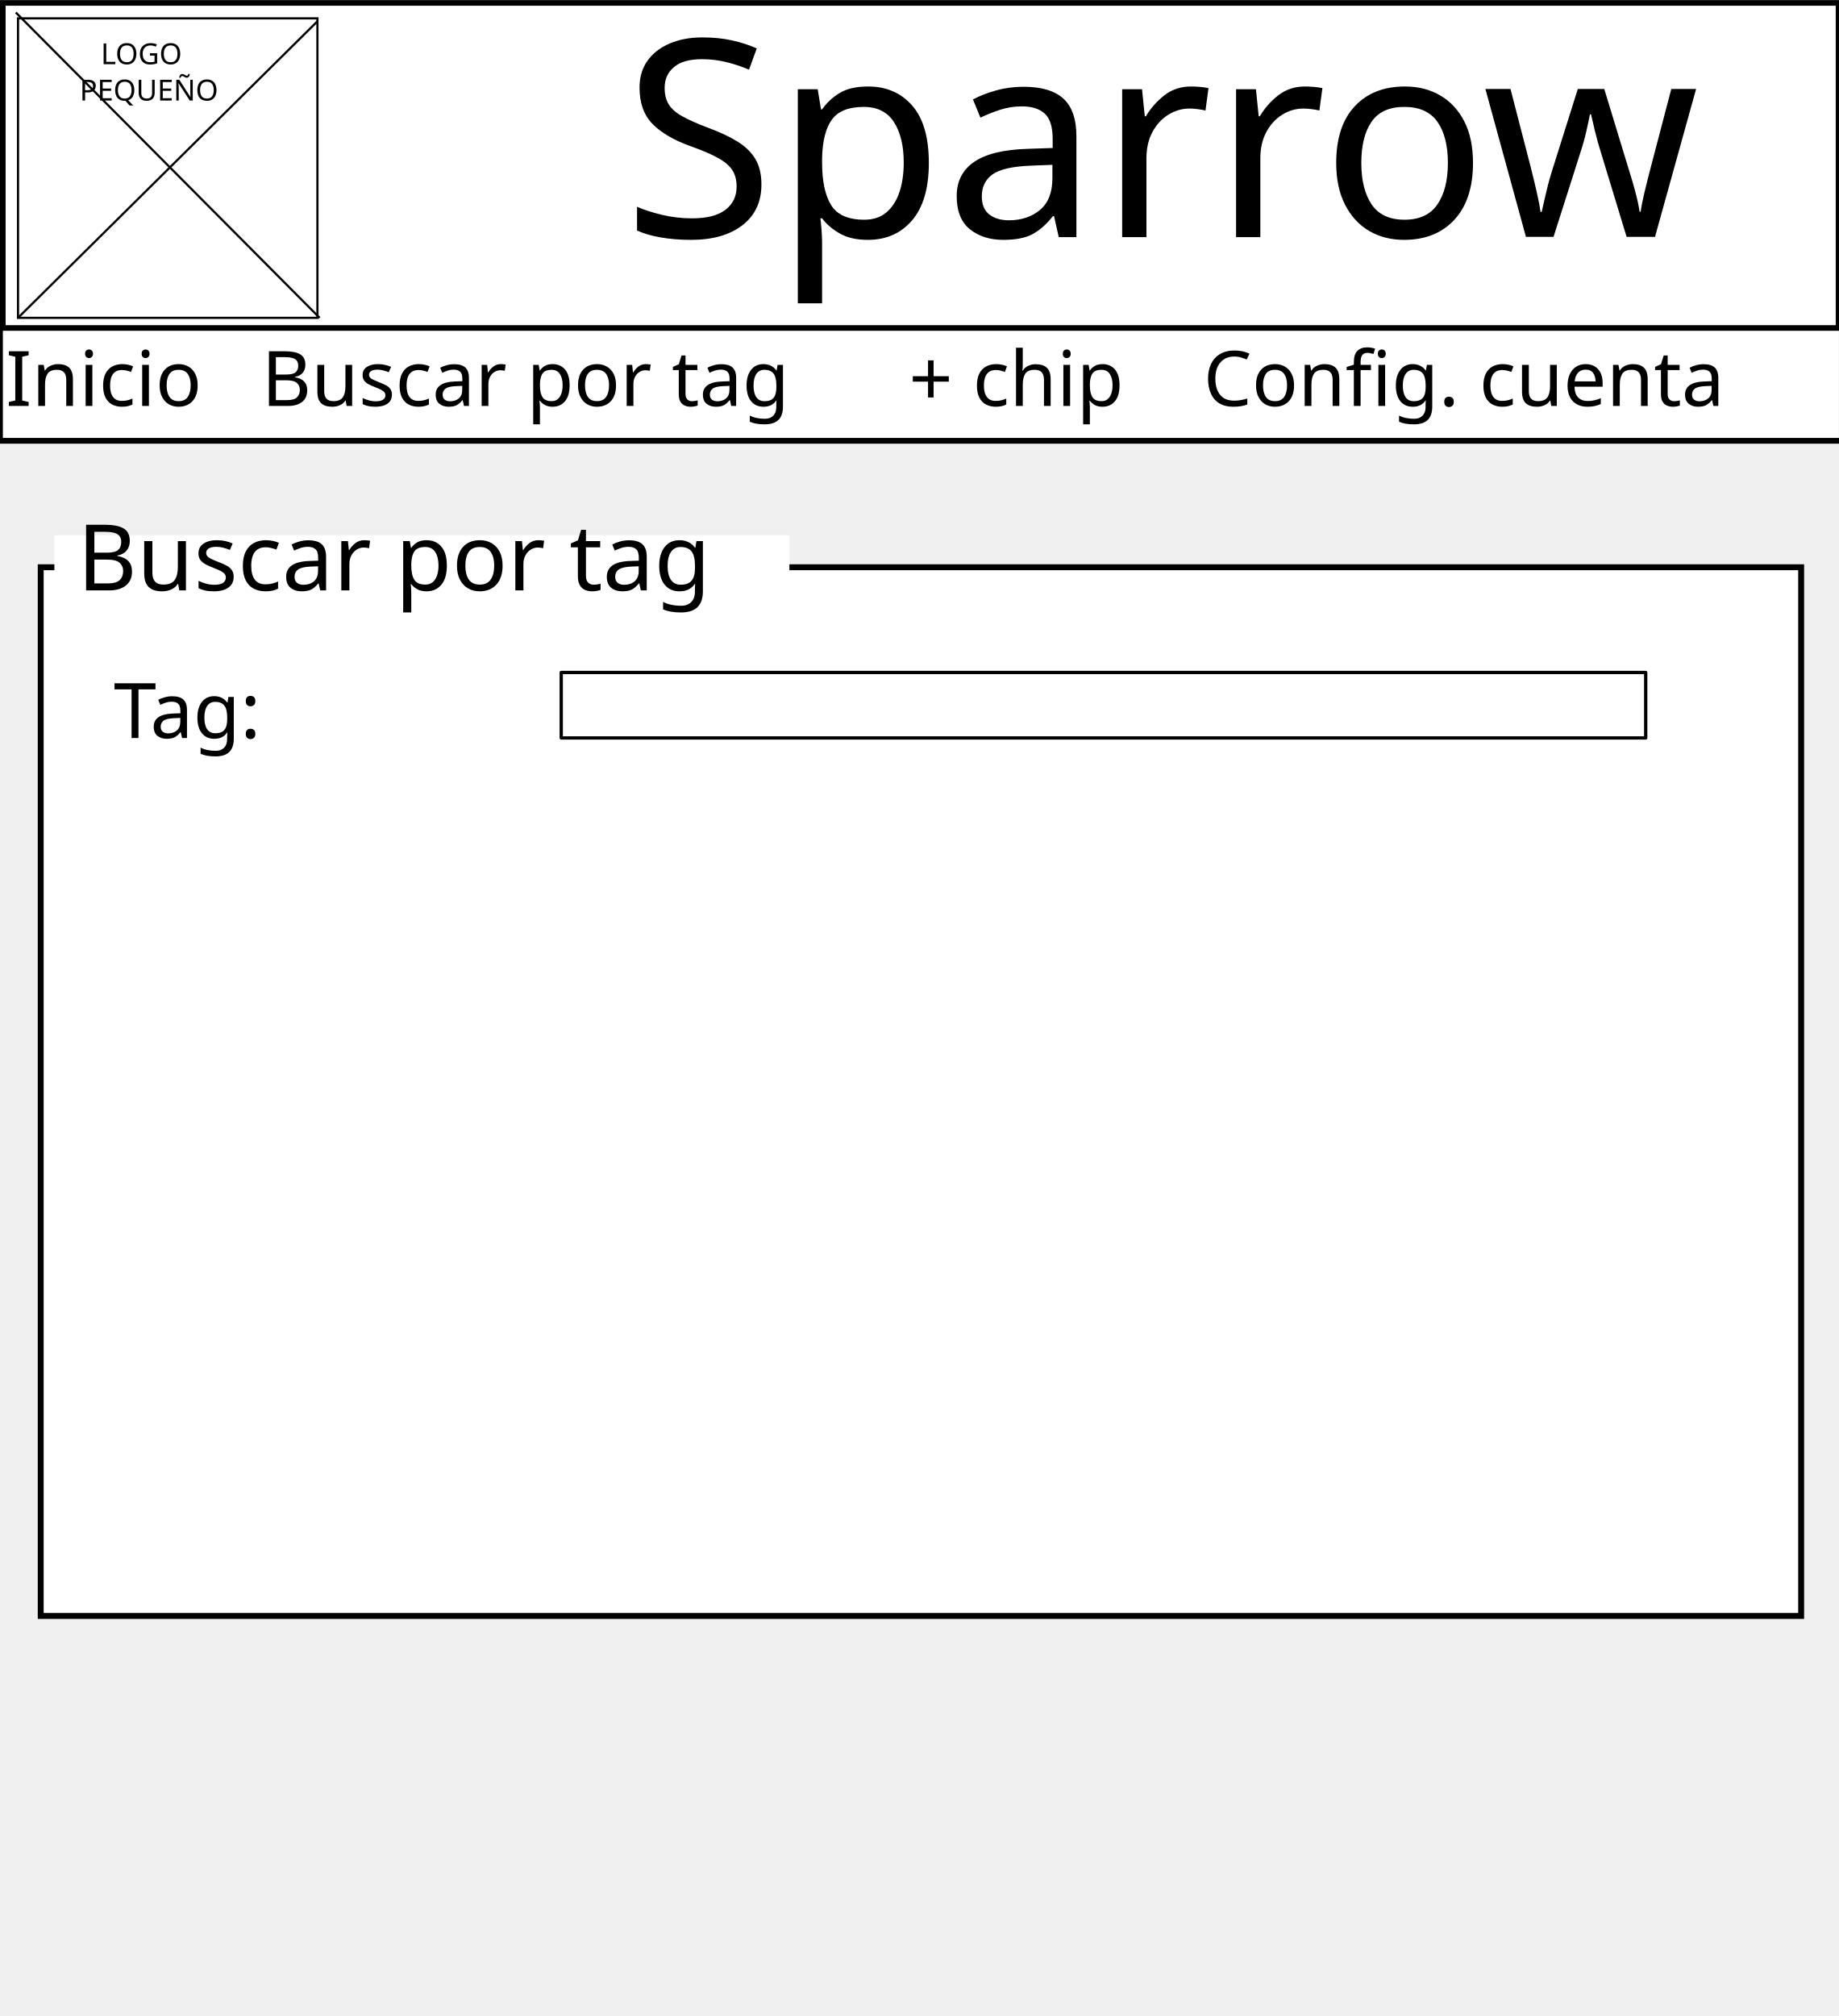
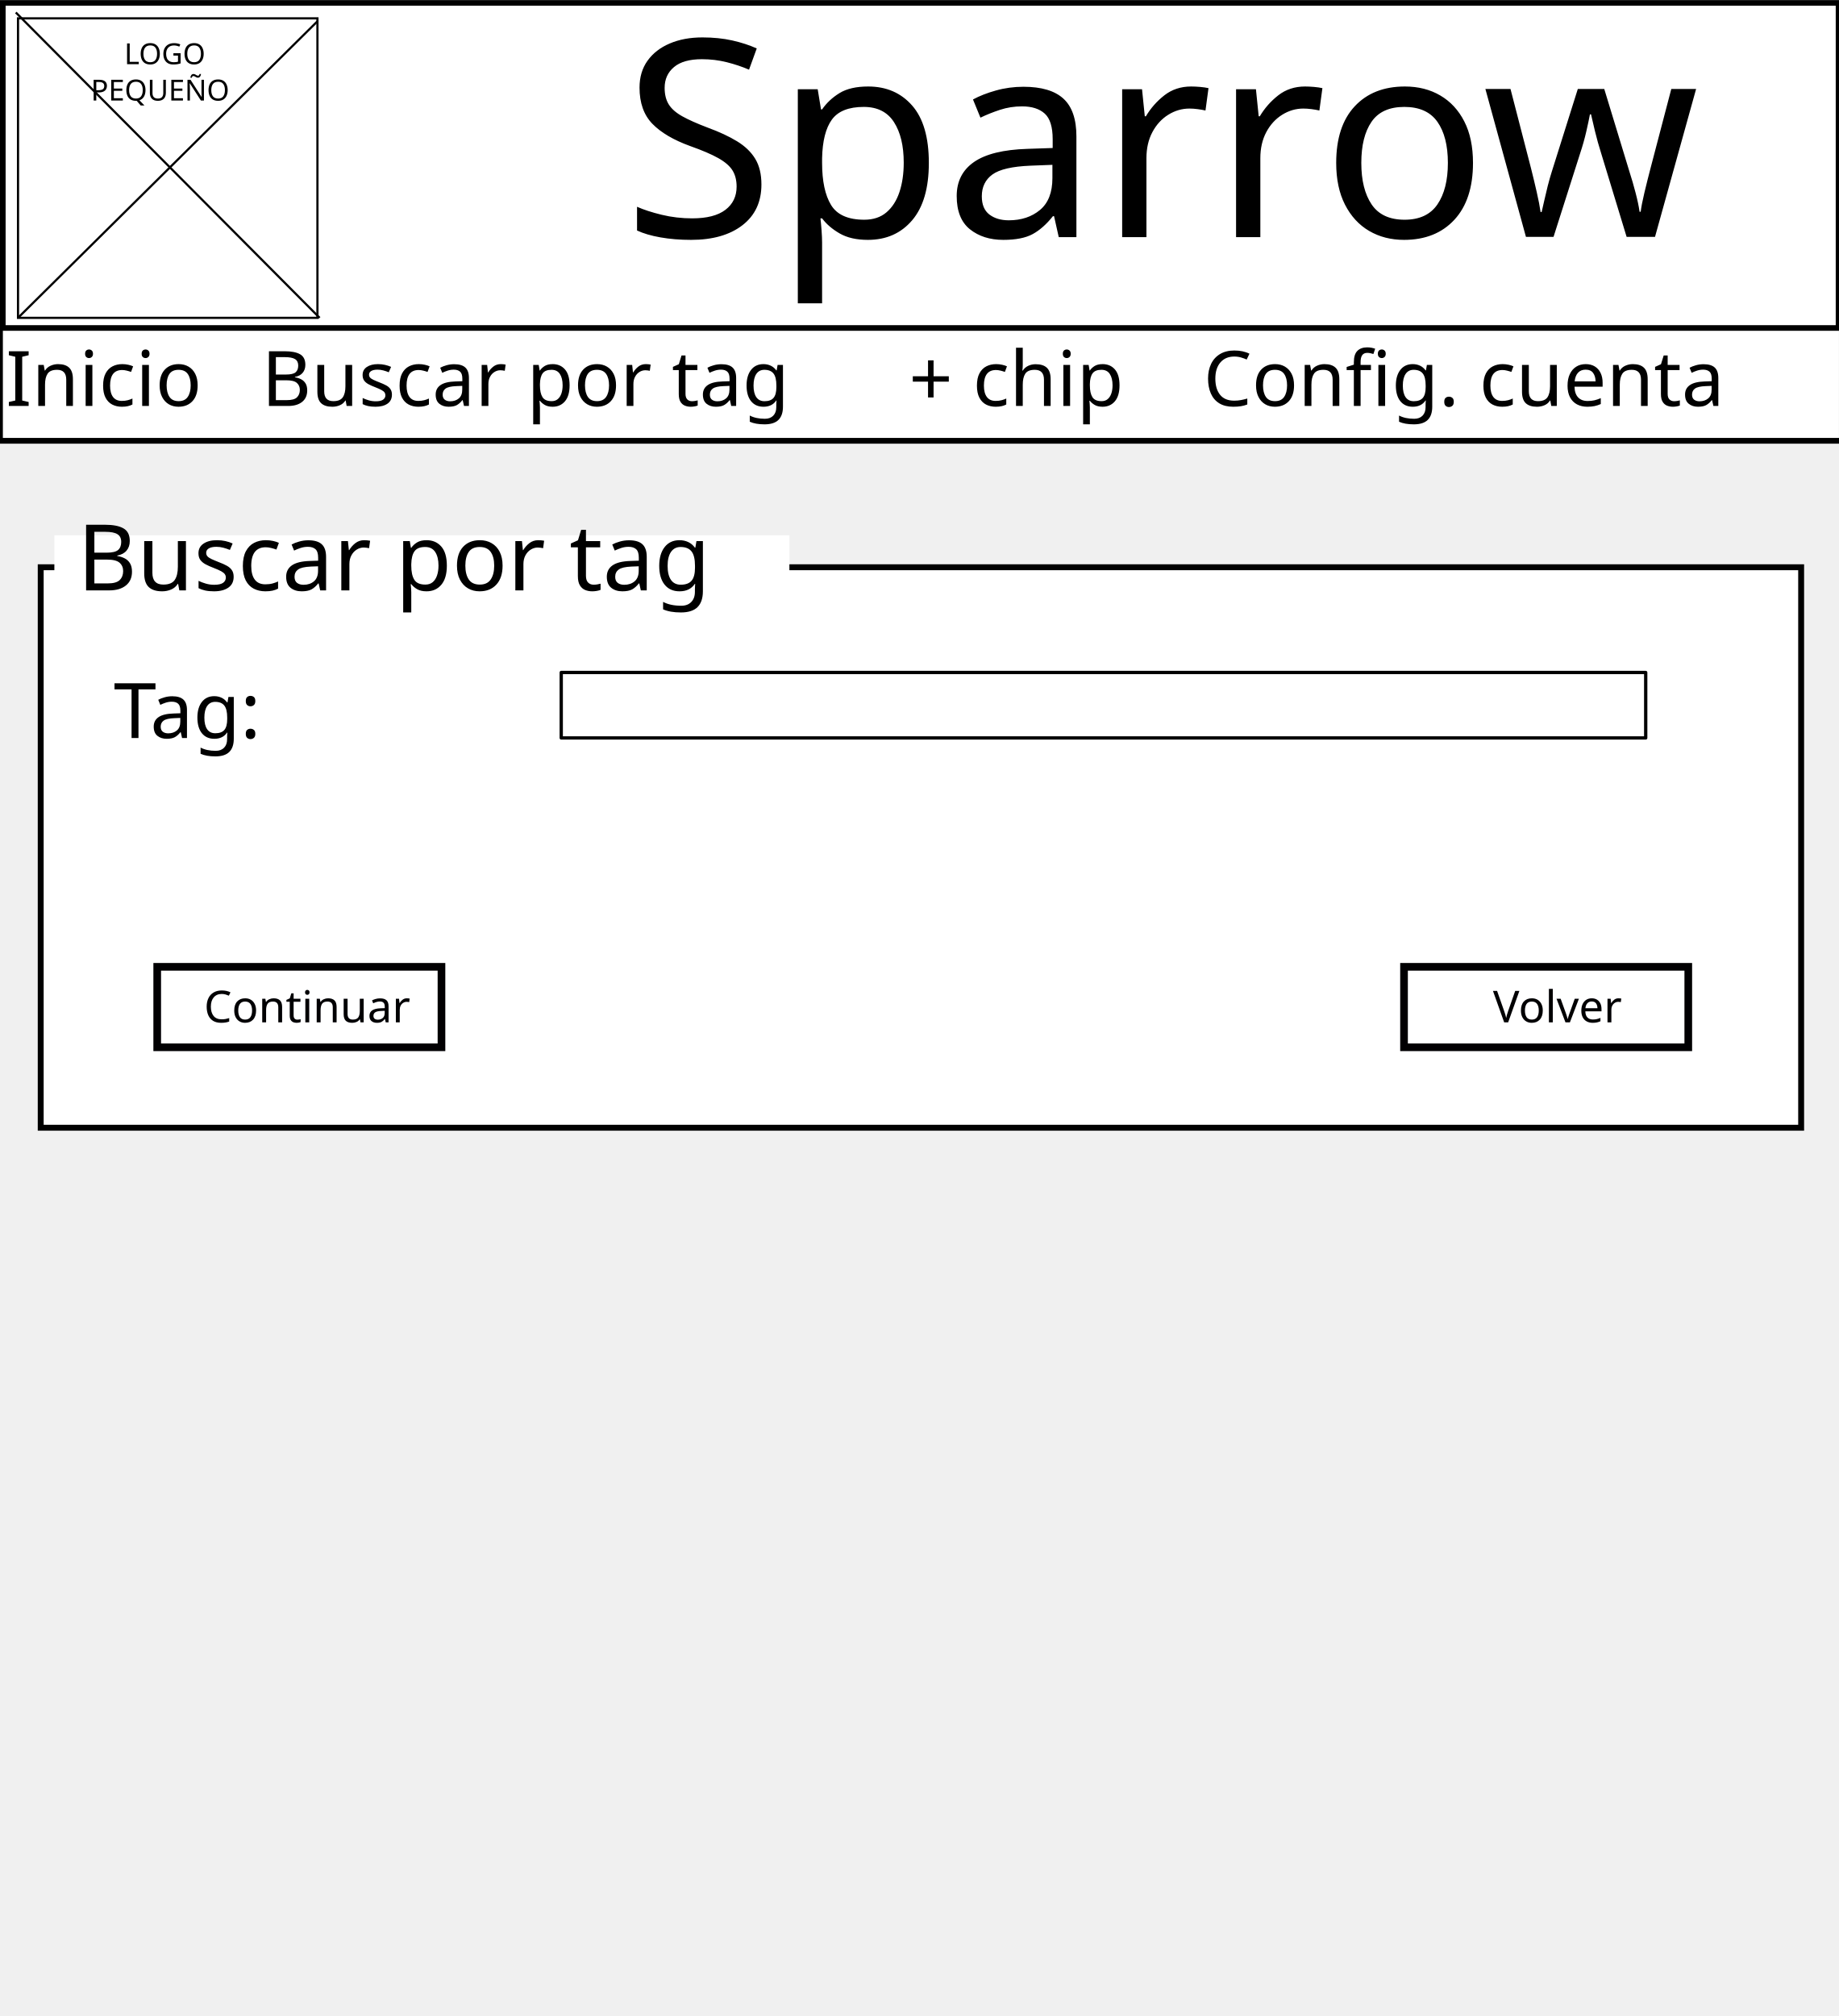
- <svg xmlns="http://www.w3.org/2000/svg" width="960" height="1052.362" id="svg2" version="1.1">
-   <defs id="defs4" />
-   <g id="layer1">
-     <rect style="fill:#ffffff;fill-opacity:1;stroke:#000000;stroke-width:3;stroke-linecap:butt;stroke-linejoin:miter;stroke-miterlimit:4;stroke-opacity:1;stroke-dasharray:none" id="rect3013" width="961.665" height="59.599" x="0" y="170.499" />
-     <rect style="fill:#ffffff;fill-opacity:1;stroke:#000000;stroke-width:2.929;stroke-linecap:butt;stroke-linejoin:miter;stroke-miterlimit:4;stroke-opacity:1;stroke-dasharray:none" id="rect3913" width="958.469" height="169.682" x="1.465" y="1.521" />
-     <rect style="fill:#ffffff;fill-rule:evenodd;stroke:#000000;stroke-width:1.138;stroke-linecap:butt;stroke-linejoin:miter;stroke-miterlimit:4;stroke-opacity:1;stroke-dasharray:none" id="rect2993" width="156.338" height="156.338" x="9.403" y="9.579" />
-     <path style="fill:none;stroke:#000000;stroke-width:1.138;stroke-linecap:butt;stroke-linejoin:miter;stroke-miterlimit:4;stroke-opacity:1;stroke-dasharray:none" d="M 9.403,165.917 165.74,11.112" id="path3765" />
-     <path style="fill:none;stroke:#000000;stroke-width:1.138;stroke-linecap:butt;stroke-linejoin:miter;stroke-miterlimit:4;stroke-opacity:1;stroke-dasharray:none" d="M 8.253,6.514 166.89,165.917" id="path3767" />
-     <text xml:space="preserve" style="font-size:15.173px;font-style:normal;font-weight:normal;line-height:125%;letter-spacing:0px;word-spacing:0px;fill:#000000;fill-opacity:1;stroke:none;font-family:Sans" x="87.638" y="33.506" id="text3769">
-       <tspan id="tspan3771" x="87.638" y="33.506" style="text-align:center;text-anchor:middle">LOGO</tspan>
-       <tspan x="87.638" y="52.472" id="tspan3773" style="text-align:center;text-anchor:middle">PEQUEÑO</tspan>
-     </text>
-     <text xml:space="preserve" style="font-size:40px;font-style:normal;font-weight:normal;line-height:125%;letter-spacing:0px;word-spacing:0px;fill:#000000;fill-opacity:1;stroke:none;font-family:Sans" x="325.269" y="123.777" id="text3968">
-       <tspan id="tspan3970" x="325.269" y="123.777" style="font-size:144px">Sparrow</tspan>
-     </text>
-     <text xml:space="preserve" style="font-size:40px;font-style:normal;font-weight:normal;line-height:125%;letter-spacing:0px;word-spacing:0px;fill:#000000;fill-opacity:1;stroke:none;font-family:Sans" x="3.03" y="211.915" id="text3009">
-       <tspan id="tspan3011" x="3.03" y="211.915">Inicio   Buscar por tag      + chip    Config. cuenta</tspan>
-     </text>
-     <rect style="fill:#ffffff;fill-opacity:1;stroke:#000000;stroke-width:3.082;stroke-linecap:butt;stroke-linejoin:miter;stroke-miterlimit:4;stroke-opacity:1;stroke-dasharray:none" id="rect3976" width="919.157" height="547.421" x="21.254" y="296.106" />
-     <rect style="fill:#ffffff;fill-opacity:1;stroke:#000000;stroke-width:3.206;stroke-linecap:butt;stroke-linejoin:miter;stroke-miterlimit:4;stroke-opacity:0;stroke-dasharray:none" id="rect3978" width="383.773" height="40.2" x="28.387" y="279.421" />
-     <text xml:space="preserve" style="font-size:40px;font-style:normal;font-weight:normal;line-height:125%;letter-spacing:0px;word-spacing:0px;fill:#000000;fill-opacity:1;stroke:none;font-family:Sans" x="40.305" y="308.186" id="text3972">
-       <tspan id="tspan3974" x="40.305" y="308.186" style="font-size:48px">Buscar por tag</tspan>
-     </text>
-     <text xml:space="preserve" style="font-size:40px;font-style:normal;font-weight:normal;line-height:125%;letter-spacing:0px;word-spacing:0px;fill:#000000;fill-opacity:1;stroke:none;font-family:Sans" x="59.379" y="385.247" id="text4488">
-       <tspan id="tspan4490" x="59.379" y="385.247" style="font-size:40px">Tag:</tspan>
-     </text>
-     <rect style="fill:#ffffff;fill-opacity:1;stroke:#000000;stroke-width:1.727;stroke-linejoin:round;stroke-miterlimit:4;stroke-opacity:1;stroke-dasharray:none;display:inline" id="rect3789" width="566.221" height="34.165" x="293.032" y="351.041" />
+ <svg xmlns="http://www.w3.org/2000/svg" version="1.1" id="svg2" x="0px" y="0px" width="960px" height="1052.361px" viewBox="0 0 960 1052.361" enable-background="new 0 0 960 1052.361" xml:space="preserve">
+   <rect id="rect3013" x="0" y="170.499" fill="#FFFFFF" stroke="#000000" stroke-width="3" width="961.665" height="59.599" />
+   <rect id="rect3913" x="1.465" y="1.521" fill="#FFFFFF" stroke="#000000" stroke-width="2.929" width="958.468" height="169.683" />
+   <rect id="rect2993" x="9.403" y="9.579" fill="#FFFFFF" stroke="#000000" stroke-width="1.138" width="156.338" height="156.337" />
+   <path id="path3765" fill="none" stroke="#000000" stroke-width="1.138" d="M9.403,165.916  L165.74,11.112" />
+   <path id="path3767" fill="none" stroke="#000000" stroke-width="1.138" d="M8.253,6.514  L166.89,165.916" />
+   <text transform="matrix(1 0 0 1 64.8782 33.5051)" font-family="'MyriadPro-Regular'" font-size="15.173">LOGO</text>
+   <text transform="matrix(1 0 0 1 47.429 52.4719)" font-family="'MyriadPro-Regular'" font-size="15.173">PEQUEÑO</text>
+   <text transform="matrix(1 0 0 1 325.2688 123.7776)" font-family="'MyriadPro-Regular'" font-size="144">Sparrow</text>
+   <text transform="matrix(1 0 0 1 3.03 211.9153)" font-family="'MyriadPro-Regular'" font-size="40">Inicio   Buscar por tag      + chip    Config. cuenta</text>
+   <rect id="rect3976" x="21.254" y="296.106" fill="#FFFFFF" stroke="#000000" stroke-width="3.082" width="919.156" height="292.575" />
+   <rect id="rect3978" x="28.387" y="279.421" fill="#FFFFFF" stroke="#000000" stroke-width="3.206" stroke-opacity="0" width="383.773" height="40.2" />
+   <text transform="matrix(1 0 0 1 40.3044 308.1858)" font-family="'MyriadPro-Regular'" font-size="48">Buscar por tag</text>
+   <text transform="matrix(1 0 0 1 59.3782 385.2463)" font-family="'MyriadPro-Regular'" font-size="40">Tag:</text>
+   <rect id="rect3789" x="293.031" y="351.041" fill="#FFFFFF" stroke="#000000" stroke-width="1.727" stroke-linejoin="round" width="566.222" height="34.165" />
+   <g>
+     <rect x="82.084" y="504.682" fill="none" stroke="#010002" stroke-width="4" stroke-miterlimit="10" width="148.417" height="42" />
+     <text transform="matrix(1 0 0 1 106.5002 533.6809)" fill="#010003" font-family="'MyriadPro-Regular'" font-size="23">Continuar</text>
+   </g>
+   <g>
+     <rect x="733.065" y="504.682" fill="none" stroke="#010002" stroke-width="4" stroke-miterlimit="10" width="148.416" height="42" />
+     <text transform="matrix(1 0 0 1 779.5002 533.6809)" fill="#010003" font-family="'MyriadPro-Regular'" font-size="23">Volver</text>
  </g>
</svg>
